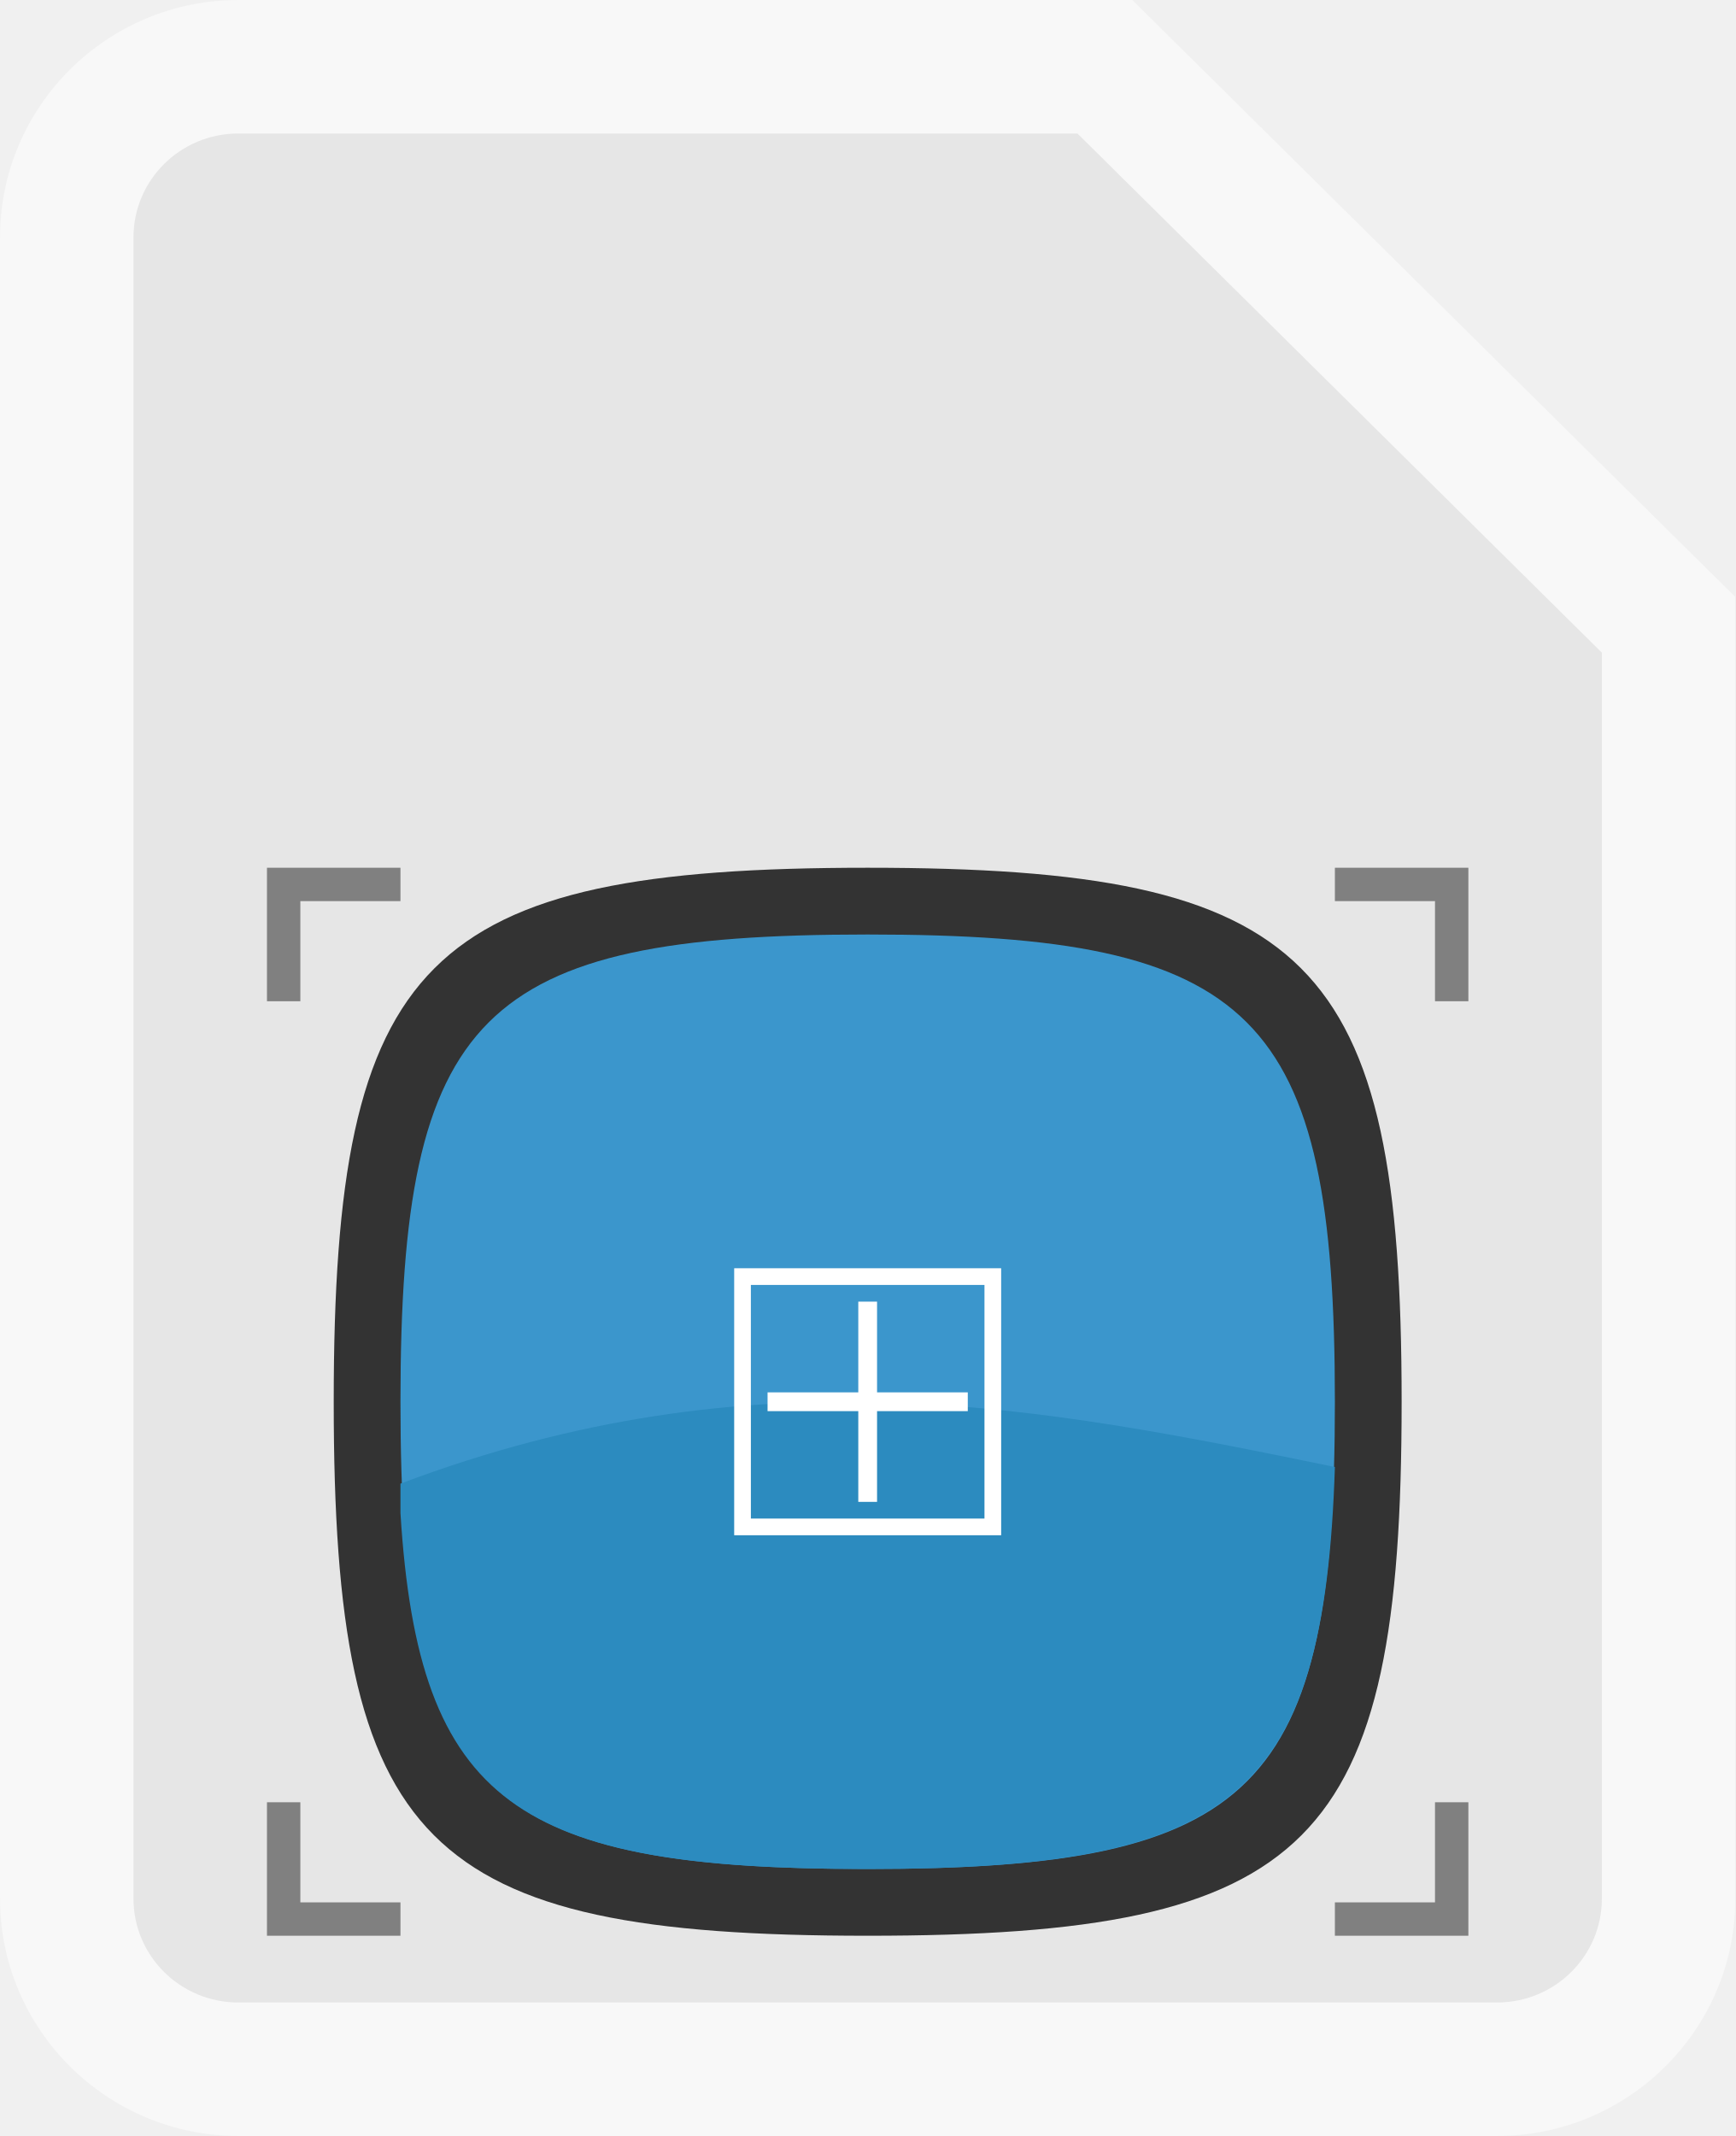
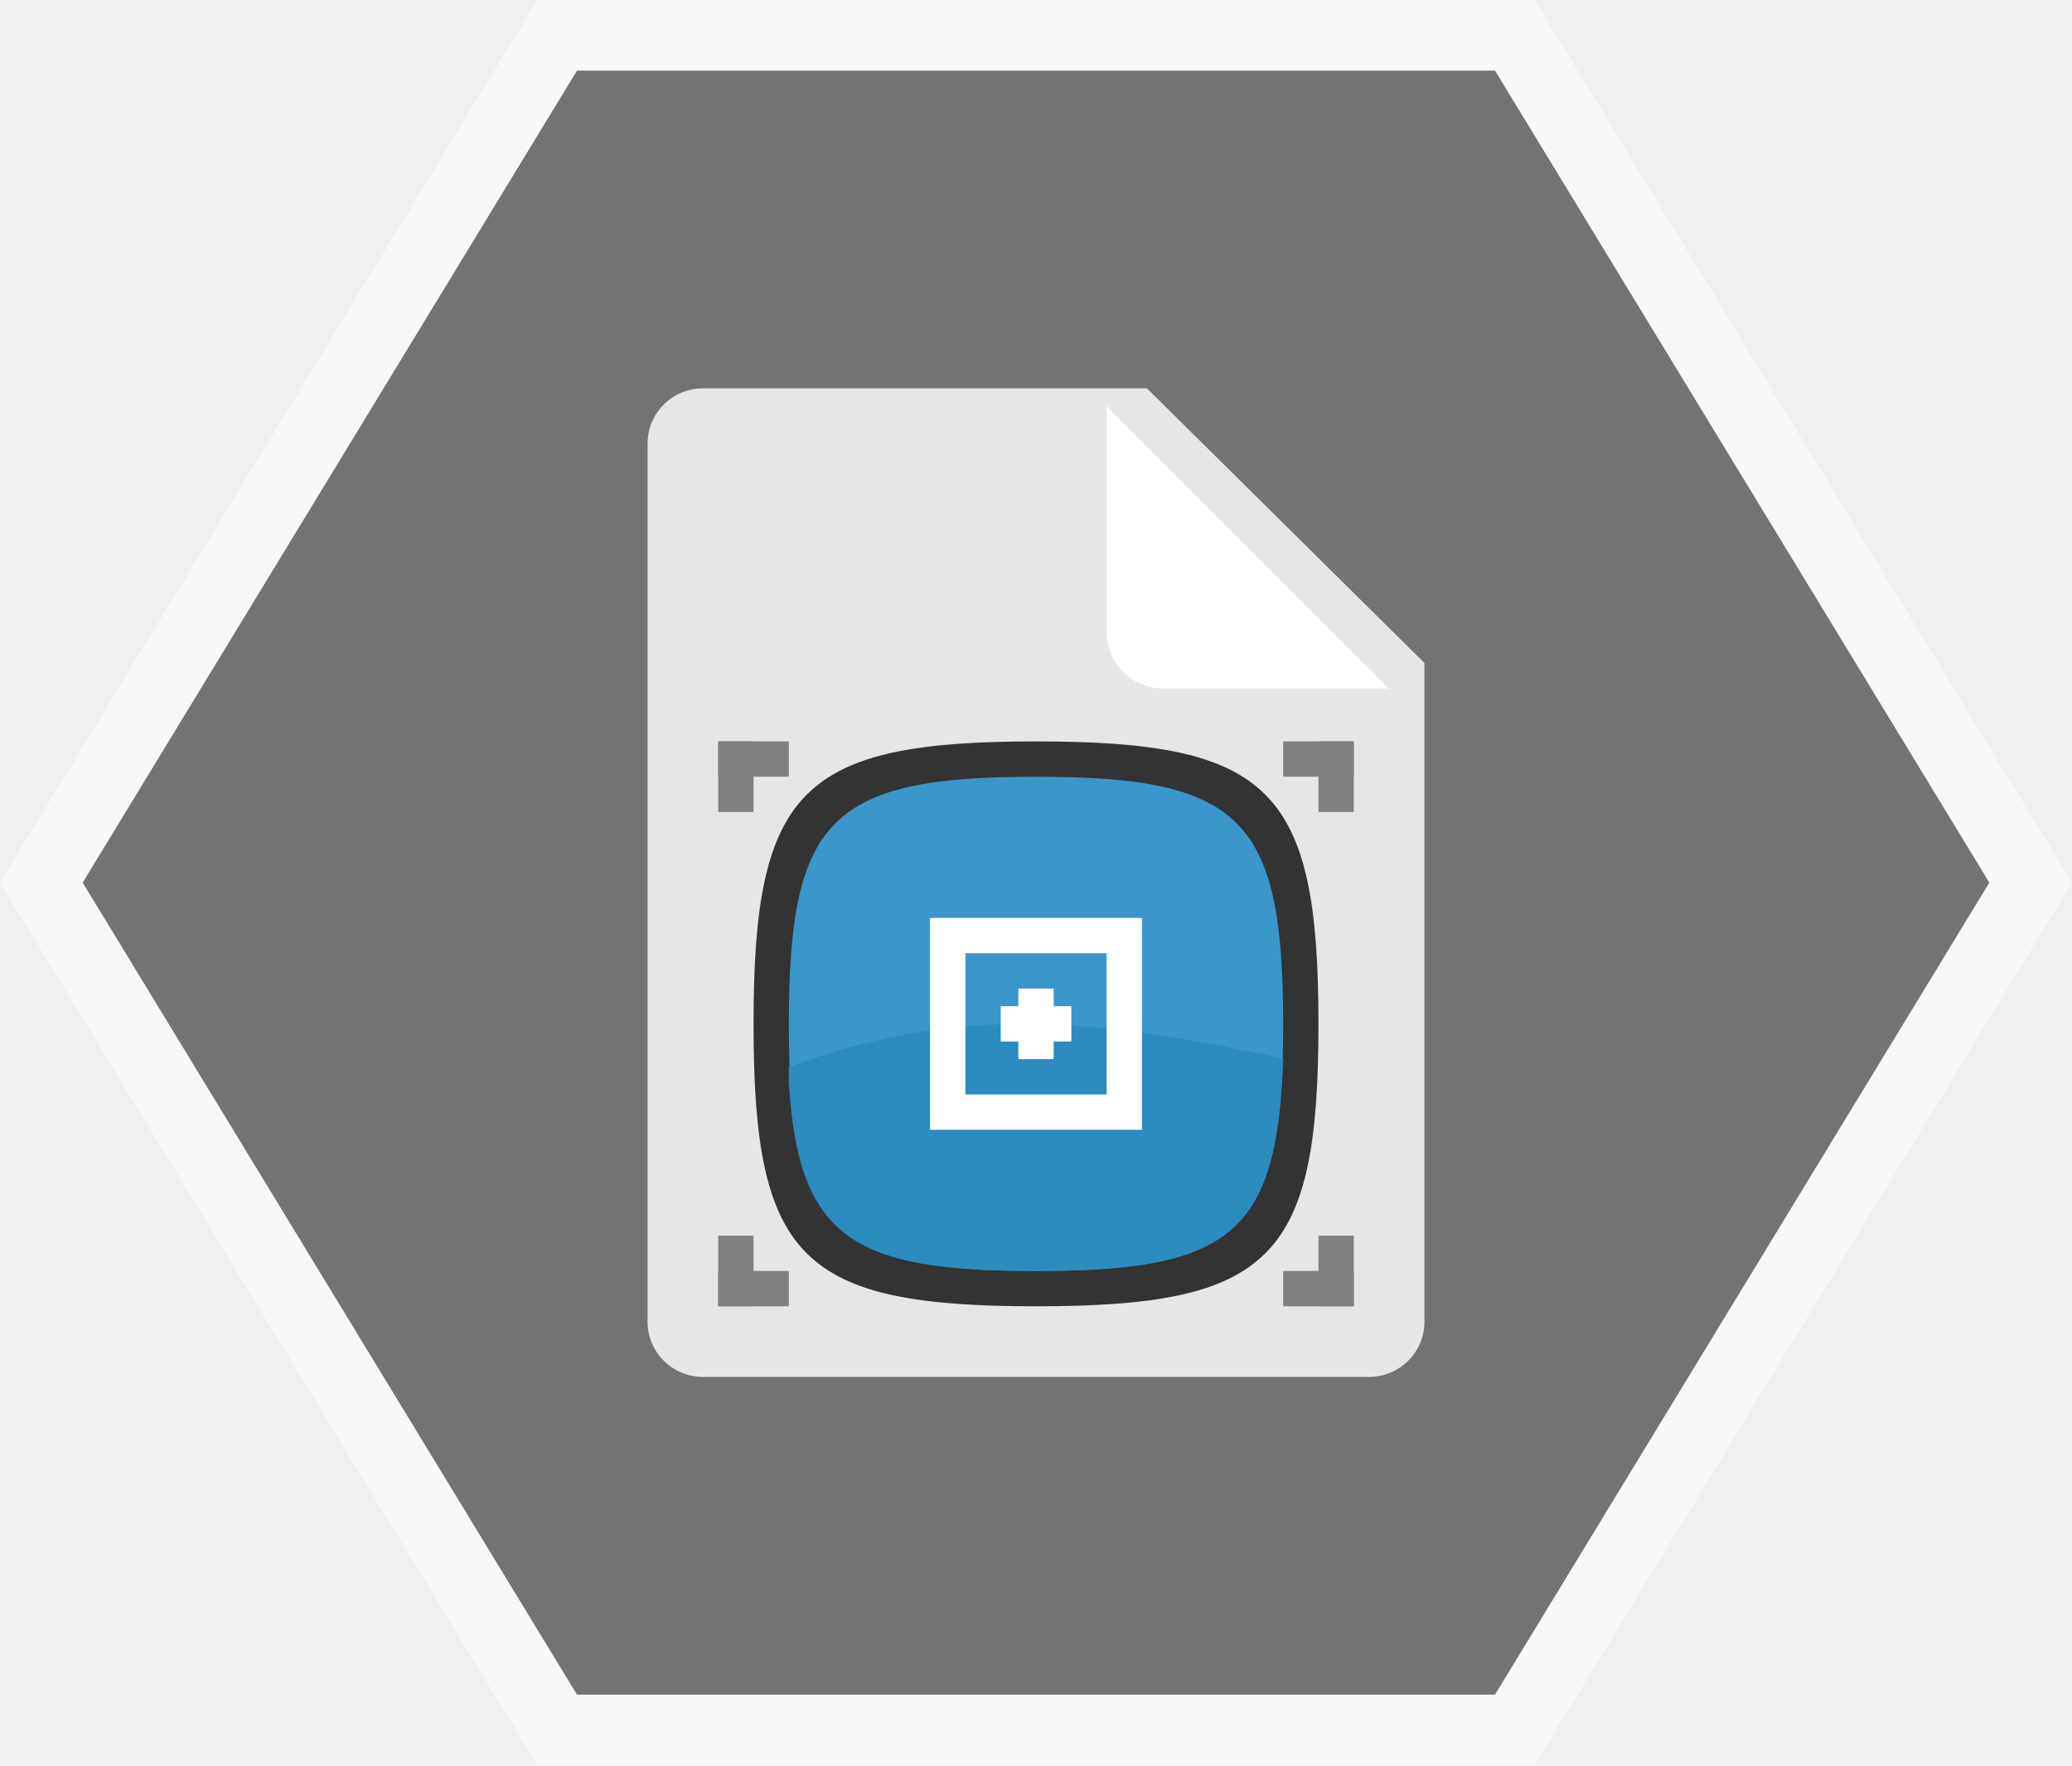
- <svg xmlns="http://www.w3.org/2000/svg" viewBox="0 0 138.666 170.667" height="170.667" width="138.666" xml:space="preserve" id="svg2" version="1.1">
+ <svg xmlns="http://www.w3.org/2000/svg" viewBox="0 0 312.974 266.667" height="266.667" width="312.974" xml:space="preserve" id="svg2" version="1.1">
  <defs id="defs6">
    <clipPath id="clipPath18" clipPathUnits="userSpaceOnUse">
      <path id="path16" d="M 0,256 H 256 V 0 H 0 Z" />
    </clipPath>
    <clipPath id="clipPath26" clipPathUnits="userSpaceOnUse">
-       <path id="path24" d="M 76,192 H 180 V 64 H 76 Z" />
+       <path id="path24" d="M 10.634,228 H 245.365 V 28 H 10.634 Z" />
+     </clipPath>
+     <clipPath id="clipPath46" clipPathUnits="userSpaceOnUse">
+       <path id="path44" d="M 0,256 H 256 V 0 H 0 Z" />
    </clipPath>
  </defs>
-   <g transform="matrix(1.333333,0,0,-1.333333,-101.3337,256)" id="g10">
+   <g transform="matrix(1.333333,0,0,-1.333333,-14.17933,304)" id="g10">
    <g id="g12">
      <g clip-path="url(#clipPath18)" id="g14">
        <g id="g20">
          <g id="g22" />
          <g id="g34">
            <g style="opacity:0.5" id="g32" clip-path="url(#clipPath26)">
-               <g id="g30" transform="translate(143.8613,192)">
-                 <path id="path28" style="fill:#ffffff;fill-opacity:1;fill-rule:nonzero;stroke:none" d="m 0,0 h -3.29 -50.286 c -7.877,0 -14.285,-6.38 -14.285,-14.222 v -99.555 c 0,-7.843 6.408,-14.223 14.285,-14.223 h 75.429 c 7.877,0 14.286,6.38 14.286,14.223 v 74.666 3.338 l -2.372,2.347 -31.429,31.112 z" />
+               <g id="g30" transform="translate(184.4961,228)">
+                 <path id="path28" style="fill:#ffffff;fill-opacity:1;fill-rule:nonzero;stroke:none" d="m 0,0 h -4.496 -104 -4.496 l -2.338,-3.84 -56,-92 -2.532,-4.16 2.532,-4.159 56,-92 2.338,-3.841 h 4.496 104 H 0 l 2.338,3.841 56,92 2.531,4.159 -2.531,4.16 -56,92 z" />
              </g>
            </g>
          </g>
        </g>
-         <g transform="translate(140.5713,184)" id="g36">
-           <path id="path38" style="fill:#e6e6e6;fill-opacity:1;fill-rule:nonzero;stroke:none" d="m 0,0 h -50.286 c -3.472,0 -6.285,-2.785 -6.285,-6.222 v -99.555 c 0,-3.439 2.813,-6.223 6.285,-6.223 h 75.429 c 3.473,0 6.286,2.784 6.286,6.223 v 74.666 z" />
+       </g>
+     </g>
+     <g transform="translate(180,220)" id="g36">
+       <path id="path38" style="fill:#737373;fill-opacity:1;fill-rule:nonzero;stroke:none" d="m 0,0 h -104 l -56,-92 56,-92 H 0 l 56,92 z" />
+     </g>
+     <g id="g40">
+       <g clip-path="url(#clipPath46)" id="g42">
+         <g transform="translate(140.5713,184)" id="g48">
+           <path id="path50" style="fill:#e6e6e6;fill-opacity:1;fill-rule:nonzero;stroke:none" d="m 0,0 h -50.286 c -3.472,0 -6.285,-2.785 -6.285,-6.222 v -99.555 c 0,-3.439 2.813,-6.223 6.285,-6.223 h 75.429 c 3.473,0 6.286,2.784 6.286,6.223 v 74.666 z" />
        </g>
-         <g transform="translate(128,140)" id="g40">
-           <path id="path42" style="fill:#333333;fill-opacity:1;fill-rule:nonzero;stroke:none" d="m 0,0 c -26.565,0 -32,-5.396 -32,-32 0,-26.604 5.351,-32 32,-32 26.653,0 32,5.386 32,32 C 32,-5.383 26.566,0 0,0" />
+         <g transform="translate(155.2129,150)" id="g52">
+           <path id="path54" style="fill:#ffffff;fill-opacity:1;fill-rule:nonzero;stroke:none" d="m 0,0 h -12.813 c -3.536,0 -6.4,2.864 -6.4,6.4 V 19.2 32 l 32,-32 z" />
        </g>
-         <g transform="translate(128,136)" id="g44">
-           <path id="path46" style="fill:#3b96cc;fill-opacity:1;fill-rule:nonzero;stroke:none" d="m 0,0 c -23.245,0 -28,-4.722 -28,-28 0,-23.278 4.681,-28 28,-28 23.322,0 28,4.712 28,28 C 28,-4.71 23.245,0 0,0" />
+         <g transform="translate(128,144)" id="g56">
+           <path id="path58" style="fill:#333333;fill-opacity:1;fill-rule:nonzero;stroke:none" d="m 0,0 c -26.565,0 -32,-5.396 -32,-32 0,-26.604 5.351,-32 32,-32 26.653,0 32,5.386 32,32 C 32,-5.383 26.566,0 0,0" />
        </g>
-         <g transform="translate(113.7207,90.8682)" id="g48">
-           <path id="path50" style="fill:#ab463b;fill-opacity:1;fill-rule:nonzero;stroke:none" d="M 0,0 C -0.014,0 -0.027,0.004 -0.038,0.013 -0.065,0.033 -0.07,0.072 -0.049,0.099 0.435,0.703 0.758,1.455 0.937,2.396 0.944,2.43 0.976,2.451 1.01,2.445 1.044,2.439 1.066,2.407 1.06,2.374 0.876,1.413 0.545,0.644 0.049,0.023 0.037,0.008 0.019,0 0,0" />
+         <g transform="translate(128,140)" id="g60">
+           <path id="path62" style="fill:#3b96cc;fill-opacity:1;fill-rule:nonzero;stroke:none" d="m 0,0 c -23.245,0 -28,-4.722 -28,-28 0,-23.278 4.681,-28 28,-28 23.322,0 28,4.712 28,28 C 28,-4.71 23.245,0 0,0" />
        </g>
-         <g transform="translate(114.8096,93.9785)" id="g52">
-           <path id="path54" style="fill:#ab463b;fill-opacity:1;fill-rule:nonzero;stroke:none" d="M 0,0 C -0.249,1.253 0.545,1.618 0.014,-0.014" />
+         <g transform="translate(113.7207,94.8682)" id="g64">
+           <path id="path66" style="fill:#ab463b;fill-opacity:1;fill-rule:nonzero;stroke:none" d="M 0,0 C -0.014,0 -0.027,0.004 -0.038,0.013 -0.065,0.033 -0.07,0.072 -0.049,0.099 0.435,0.703 0.758,1.455 0.937,2.396 0.944,2.43 0.976,2.451 1.01,2.445 1.044,2.439 1.066,2.407 1.06,2.374 0.876,1.413 0.545,0.644 0.049,0.023 0.037,0.008 0.019,0 0,0" />
        </g>
-         <g transform="translate(114.9336,94.9863)" id="g56">
-           <path id="path58" style="fill:#ab463b;fill-opacity:1;fill-rule:nonzero;stroke:none" d="M 0,0 C -0.057,-0.062 -0.146,-0.332 -0.098,-0.77 0.041,-0.277 0.022,-0.061 0,0 m -0.11,-1.082 c -0.006,0 -0.013,0.001 -0.019,0.003 -0.013,0.004 -0.024,0.012 -0.032,0.021 -0.012,0.009 -0.021,0.023 -0.024,0.038 -0.122,0.616 -0.001,1.054 0.134,1.135 0.04,0.024 0.085,0.023 0.119,-0.005 0.126,-0.096 0.08,-0.537 -0.119,-1.15 -0.009,-0.025 -0.033,-0.042 -0.059,-0.042" />
+         <g transform="translate(114.8096,97.9785)" id="g68">
+           <path id="path70" style="fill:#ab463b;fill-opacity:1;fill-rule:nonzero;stroke:none" d="M 0,0 C -0.249,1.253 0.545,1.618 0.014,-0.014" />
        </g>
-         <g transform="translate(115.084,93.8691)" id="g60">
-           <path id="path62" style="fill:#ab463b;fill-opacity:1;fill-rule:nonzero;stroke:none" d="M 0,0 C 0.693,1.082 1.529,0.819 0.001,-0.019" />
+         <g transform="translate(114.9336,98.9863)" id="g72">
+           <path id="path74" style="fill:#ab463b;fill-opacity:1;fill-rule:nonzero;stroke:none" d="M 0,0 C -0.057,-0.062 -0.146,-0.332 -0.098,-0.77 0.041,-0.277 0.022,-0.061 0,0 m -0.11,-1.082 c -0.006,0 -0.013,0.001 -0.019,0.003 -0.013,0.004 -0.024,0.012 -0.032,0.021 -0.012,0.009 -0.021,0.023 -0.024,0.038 -0.122,0.616 -0.001,1.054 0.134,1.135 0.04,0.024 0.085,0.023 0.119,-0.005 0.126,-0.096 0.08,-0.537 -0.119,-1.15 -0.009,-0.025 -0.033,-0.042 -0.059,-0.042" />
        </g>
-         <g transform="translate(115.8784,94.5234)" id="g64">
-           <path id="path66" style="fill:#ab463b;fill-opacity:1;fill-rule:nonzero;stroke:none" d="M 0,0 C -0.085,-0.009 -0.338,-0.145 -0.609,-0.497 -0.164,-0.229 -0.026,-0.06 0,0 m -0.793,-0.733 c -0.022,0 -0.043,0.01 -0.055,0.03 -0.006,0.012 -0.009,0.025 -0.007,0.037 -0.003,0.015 0,0.03 0.008,0.044 0.34,0.531 0.736,0.771 0.89,0.74 0.046,-0.01 0.078,-0.04 0.084,-0.083 0.025,-0.154 -0.316,-0.446 -0.89,-0.761 -0.01,-0.005 -0.02,-0.007 -0.03,-0.007" />
+         <g transform="translate(115.084,97.8691)" id="g76">
+           <path id="path78" style="fill:#ab463b;fill-opacity:1;fill-rule:nonzero;stroke:none" d="M 0,0 C 0.693,1.082 1.529,0.819 0.001,-0.019" />
        </g>
-         <g transform="translate(115.2012,93.5078)" id="g68">
-           <path id="path70" style="fill:#ab463b;fill-opacity:1;fill-rule:nonzero;stroke:none" d="M 0,0 C 1.259,0.337 1.692,-0.409 -0.012,-0.015" />
+         <g transform="translate(115.8784,98.5234)" id="g80">
+           <path id="path82" style="fill:#ab463b;fill-opacity:1;fill-rule:nonzero;stroke:none" d="M 0,0 C -0.085,-0.009 -0.338,-0.145 -0.609,-0.497 -0.164,-0.229 -0.026,-0.06 0,0 m -0.793,-0.733 c -0.022,0 -0.043,0.01 -0.055,0.03 -0.006,0.012 -0.009,0.025 -0.007,0.037 -0.003,0.015 0,0.03 0.008,0.044 0.34,0.531 0.736,0.771 0.89,0.74 0.046,-0.01 0.078,-0.04 0.084,-0.083 0.025,-0.154 -0.316,-0.446 -0.89,-0.761 -0.01,-0.005 -0.02,-0.007 -0.03,-0.007" />
        </g>
-         <g transform="translate(115.4463,93.501)" id="g72">
-           <path id="path74" style="fill:#ab463b;fill-opacity:1;fill-rule:nonzero;stroke:none" d="M 0,0 C 0.513,-0.098 0.732,-0.064 0.792,-0.038 0.724,0.013 0.443,0.08 0,0 m 0.57,-0.187 c -0.209,0 -0.498,0.041 -0.842,0.121 -0.033,0.007 -0.054,0.04 -0.046,0.073 0.003,0.013 0.01,0.023 0.02,0.031 0.008,0.014 0.021,0.024 0.037,0.027 C 0.357,0.23 0.814,0.146 0.906,0.021 0.934,-0.017 0.935,-0.061 0.911,-0.097 0.87,-0.156 0.75,-0.187 0.57,-0.187" />
+         <g transform="translate(115.2012,97.5078)" id="g84">
+           <path id="path86" style="fill:#ab463b;fill-opacity:1;fill-rule:nonzero;stroke:none" d="M 0,0 C 1.259,0.337 1.692,-0.409 -0.012,-0.015" />
        </g>
-         <g transform="translate(114.5142,93.8457)" id="g76">
-           <path id="path78" style="fill:#ab463b;fill-opacity:1;fill-rule:nonzero;stroke:none" d="M 0,0 C -1.063,0.74 -0.746,1.541 0.02,0" />
+         <g transform="translate(115.4463,97.501)" id="g88">
+           <path id="path90" style="fill:#ab463b;fill-opacity:1;fill-rule:nonzero;stroke:none" d="M 0,0 C 0.513,-0.098 0.732,-0.064 0.792,-0.038 0.724,0.013 0.443,0.08 0,0 m 0.57,-0.187 c -0.209,0 -0.498,0.041 -0.842,0.121 -0.033,0.007 -0.054,0.04 -0.046,0.073 0.003,0.013 0.01,0.023 0.02,0.031 0.008,0.014 0.021,0.024 0.037,0.027 C 0.357,0.23 0.814,0.146 0.906,0.021 0.934,-0.017 0.935,-0.061 0.911,-0.097 0.87,-0.156 0.75,-0.187 0.57,-0.187" />
        </g>
-         <g transform="translate(113.8936,94.6592)" id="g80">
-           <path id="path82" style="fill:#ab463b;fill-opacity:1;fill-rule:nonzero;stroke:none" d="M 0,0 C 0.003,-0.083 0.127,-0.339 0.471,-0.623 0.224,-0.173 0.059,-0.028 0,0 m 0.64,-0.875 c -0.004,0 -0.008,0.001 -0.011,0.001 -0.015,-0.002 -0.031,0.002 -0.045,0.011 -0.522,0.364 -0.743,0.763 -0.702,0.913 0.012,0.044 0.046,0.073 0.09,0.077 C 0.131,0.145 0.408,-0.209 0.696,-0.787 0.711,-0.817 0.698,-0.854 0.667,-0.868 0.658,-0.873 0.649,-0.875 0.64,-0.875" />
+         <g transform="translate(114.5142,97.8457)" id="g92">
+           <path id="path94" style="fill:#ab463b;fill-opacity:1;fill-rule:nonzero;stroke:none" d="M 0,0 C -1.063,0.74 -0.746,1.541 0.02,0" />
        </g>
-         <g transform="translate(114.4697,93.543)" id="g84">
-           <path id="path86" style="fill:#ab463b;fill-opacity:1;fill-rule:nonzero;stroke:none" d="M 0,0 C -1.162,-0.581 -1.742,0.063 0.009,0.017" />
+         <g transform="translate(113.8936,98.6592)" id="g96">
+           <path id="path98" style="fill:#ab463b;fill-opacity:1;fill-rule:nonzero;stroke:none" d="M 0,0 C 0.003,-0.083 0.127,-0.339 0.471,-0.623 0.224,-0.173 0.059,-0.028 0,0 m 0.64,-0.875 c -0.004,0 -0.008,0.001 -0.011,0.001 -0.015,-0.002 -0.031,0.002 -0.045,0.011 -0.522,0.364 -0.743,0.763 -0.702,0.913 0.012,0.044 0.046,0.073 0.09,0.077 C 0.131,0.145 0.408,-0.209 0.696,-0.787 0.711,-0.817 0.698,-0.854 0.667,-0.868 0.658,-0.873 0.649,-0.875 0.64,-0.875" />
        </g>
-         <g transform="translate(113.4453,93.3799)" id="g88">
-           <path id="path90" style="fill:#ab463b;fill-opacity:1;fill-rule:nonzero;stroke:none" d="M 0,0 C 0.077,-0.035 0.366,-0.046 0.783,0.121 0.26,0.115 0.053,0.038 0,0 m 0.157,-0.141 c -0.124,0 -0.214,0.024 -0.257,0.062 -0.034,0.03 -0.045,0.073 -0.028,0.113 0.06,0.145 0.505,0.224 1.164,0.206 0.034,0 0.061,-0.028 0.06,-0.061 C 1.096,0.165 1.091,0.152 1.083,0.143 1.078,0.129 1.067,0.116 1.053,0.109 0.691,-0.071 0.372,-0.141 0.157,-0.141" />
+         <g transform="translate(114.4697,97.543)" id="g100">
+           <path id="path102" style="fill:#ab463b;fill-opacity:1;fill-rule:nonzero;stroke:none" d="M 0,0 C -1.162,-0.581 -1.742,0.063 0.009,0.017" />
        </g>
-         <g transform="translate(115.0508,93.249)" id="g92">
-           <path id="path94" style="fill:#ab463b;fill-opacity:1;fill-rule:nonzero;stroke:none" d="M 0,0 C 1.112,-0.669 0.851,-1.488 -0.02,-0.001" />
+         <g transform="translate(113.4453,97.3799)" id="g104">
+           <path id="path106" style="fill:#ab463b;fill-opacity:1;fill-rule:nonzero;stroke:none" d="M 0,0 C 0.077,-0.035 0.366,-0.046 0.783,0.121 0.26,0.115 0.053,0.038 0,0 m 0.157,-0.141 c -0.124,0 -0.214,0.024 -0.257,0.062 -0.034,0.03 -0.045,0.073 -0.028,0.113 0.06,0.145 0.505,0.224 1.164,0.206 0.034,0 0.061,-0.028 0.06,-0.061 C 1.096,0.165 1.091,0.152 1.083,0.143 1.078,0.129 1.067,0.116 1.053,0.109 0.691,-0.071 0.372,-0.141 0.157,-0.141" />
        </g>
-         <g transform="translate(115.2129,93.0693)" id="g96">
-           <path id="path98" style="fill:#ab463b;fill-opacity:1;fill-rule:nonzero;stroke:none" d="M 0,0 C 0.277,-0.434 0.453,-0.566 0.514,-0.592 0.504,-0.509 0.363,-0.262 0,0 m 0.533,-0.717 c -0.162,0 -0.453,0.327 -0.768,0.865 -0.017,0.03 -0.007,0.067 0.023,0.083 0.011,0.007 0.025,0.009 0.037,0.008 0.015,0.003 0.031,0 0.046,-0.008 C 0.417,-0.097 0.665,-0.481 0.635,-0.633 0.625,-0.678 0.594,-0.709 0.55,-0.716 0.545,-0.717 0.539,-0.717 0.533,-0.717" />
+         <g transform="translate(115.0508,97.249)" id="g108">
+           <path id="path110" style="fill:#ab463b;fill-opacity:1;fill-rule:nonzero;stroke:none" d="M 0,0 C 1.112,-0.669 0.851,-1.488 -0.02,-0.001" />
        </g>
-         <g transform="translate(156,104.0898)" id="g100">
-           <path id="path102" style="fill:#2c8bbf;fill-opacity:1;fill-rule:nonzero;stroke:none" d="m 0,0 c -17.714,3.647 -34.793,6.997 -56,-0.997 v -1.765 c 1.081,-17.512 7.104,-21.328 27.935,-21.328 21.89,0 27.43,4.194 28.065,24.09" />
+         <g transform="translate(115.2129,97.0693)" id="g112">
+           <path id="path114" style="fill:#ab463b;fill-opacity:1;fill-rule:nonzero;stroke:none" d="M 0,0 C 0.277,-0.434 0.453,-0.566 0.514,-0.592 0.504,-0.509 0.363,-0.262 0,0 m 0.533,-0.717 c -0.162,0 -0.453,0.327 -0.768,0.865 -0.017,0.03 -0.007,0.067 0.023,0.083 0.011,0.007 0.025,0.009 0.037,0.008 0.015,0.003 0.031,0 0.046,-0.008 C 0.417,-0.097 0.665,-0.481 0.635,-0.633 0.625,-0.678 0.594,-0.709 0.55,-0.716 0.545,-0.717 0.539,-0.717 0.533,-0.717" />
        </g>
-         <path id="path104" style="fill:#ffffff;fill-opacity:1;fill-rule:nonzero;stroke:none" d="m 121,101 h 14 v 14 h -14 z m 15,-1 h -16 v 16 h 16 z" />
-         <g transform="translate(128.5625,108.5625)" id="g106">
-           <path id="path108" style="fill:#ffffff;fill-opacity:1;fill-rule:nonzero;stroke:none" d="M 0,0 V 5.437 H -1.125 V 0 h -5.437 v -1.125 h 5.437 V -6.562 H 0 v 5.437 H 5.437 V 0 Z" />
+         <g transform="translate(156,108.0898)" id="g116">
+           <path id="path118" style="fill:#2c8bbf;fill-opacity:1;fill-rule:nonzero;stroke:none" d="m 0,0 c -17.714,3.647 -34.793,6.997 -56,-0.997 v -1.765 c 1.081,-17.512 7.104,-21.328 27.935,-21.328 21.89,0 27.43,4.194 28.065,24.09" />
        </g>
-         <g transform="translate(100,140)" id="g110">
-           <path id="path112" style="fill:#808080;fill-opacity:1;fill-rule:nonzero;stroke:none" d="m 0,0 h -6 -2 v -2 -6 h 2 v 6 h 6 z" />
+         <g transform="translate(140,124)" id="g120">
+           <path id="path122" style="fill:#ffffff;fill-opacity:1;fill-rule:nonzero;stroke:none" d="m 0,0 h -4 -16 -4 v -4 -16 -4 h 4 16 4 v 4 16 z m -4,-20 h -16 v 16 h 16 z" />
        </g>
-         <g transform="translate(92,84)" id="g114">
-           <path id="path116" style="fill:#808080;fill-opacity:1;fill-rule:nonzero;stroke:none" d="m 0,0 v -6 -2 h 2 6 v 2 H 2 v 6 z" />
-         </g>
-         <g transform="translate(156,76)" id="g118">
-           <path id="path120" style="fill:#808080;fill-opacity:1;fill-rule:nonzero;stroke:none" d="M 0,0 H 6 8 V 2 8 H 6 V 2 H 0 Z" />
-         </g>
-         <g transform="translate(164,132)" id="g122">
-           <path id="path124" style="fill:#808080;fill-opacity:1;fill-rule:nonzero;stroke:none" d="M 0,0 V 6 8 H -2 -8 V 6 h 6 V 0 Z" />
+         <path id="path124" style="fill:#808080;fill-opacity:1;fill-rule:nonzero;stroke:none" d="m 96,136 h -4 v 8 h 4 z" />
+         <path id="path126" style="fill:#808080;fill-opacity:1;fill-rule:nonzero;stroke:none" d="m 164,136 h -4 v 8 h 4 z" />
+         <path id="path128" style="fill:#808080;fill-opacity:1;fill-rule:nonzero;stroke:none" d="m 96,80 h -4 v 8 h 4 z" />
+         <path id="path130" style="fill:#808080;fill-opacity:1;fill-rule:nonzero;stroke:none" d="m 164,80 h -4 v 8 h 4 z" />
+         <path id="path132" style="fill:#808080;fill-opacity:1;fill-rule:nonzero;stroke:none" d="m 92,140 h 8 v 4 h -8 z" />
+         <path id="path134" style="fill:#808080;fill-opacity:1;fill-rule:nonzero;stroke:none" d="m 156,140 h 8 v 4 h -8 z" />
+         <path id="path136" style="fill:#808080;fill-opacity:1;fill-rule:nonzero;stroke:none" d="m 92,80 h 8 v 4 h -8 z" />
+         <path id="path138" style="fill:#808080;fill-opacity:1;fill-rule:nonzero;stroke:none" d="m 156,80 h 8 v 4 h -8 z" />
+         <g transform="translate(132,114)" id="g140">
+           <path id="path142" style="fill:#ffffff;fill-opacity:1;fill-rule:nonzero;stroke:none" d="M 0,0 H -2 V 2 H -6 V 0 h -2 v -4 h 2 v -2 h 4 v 2 h 2 z" />
        </g>
      </g>
    </g>
  </g>
</svg>
